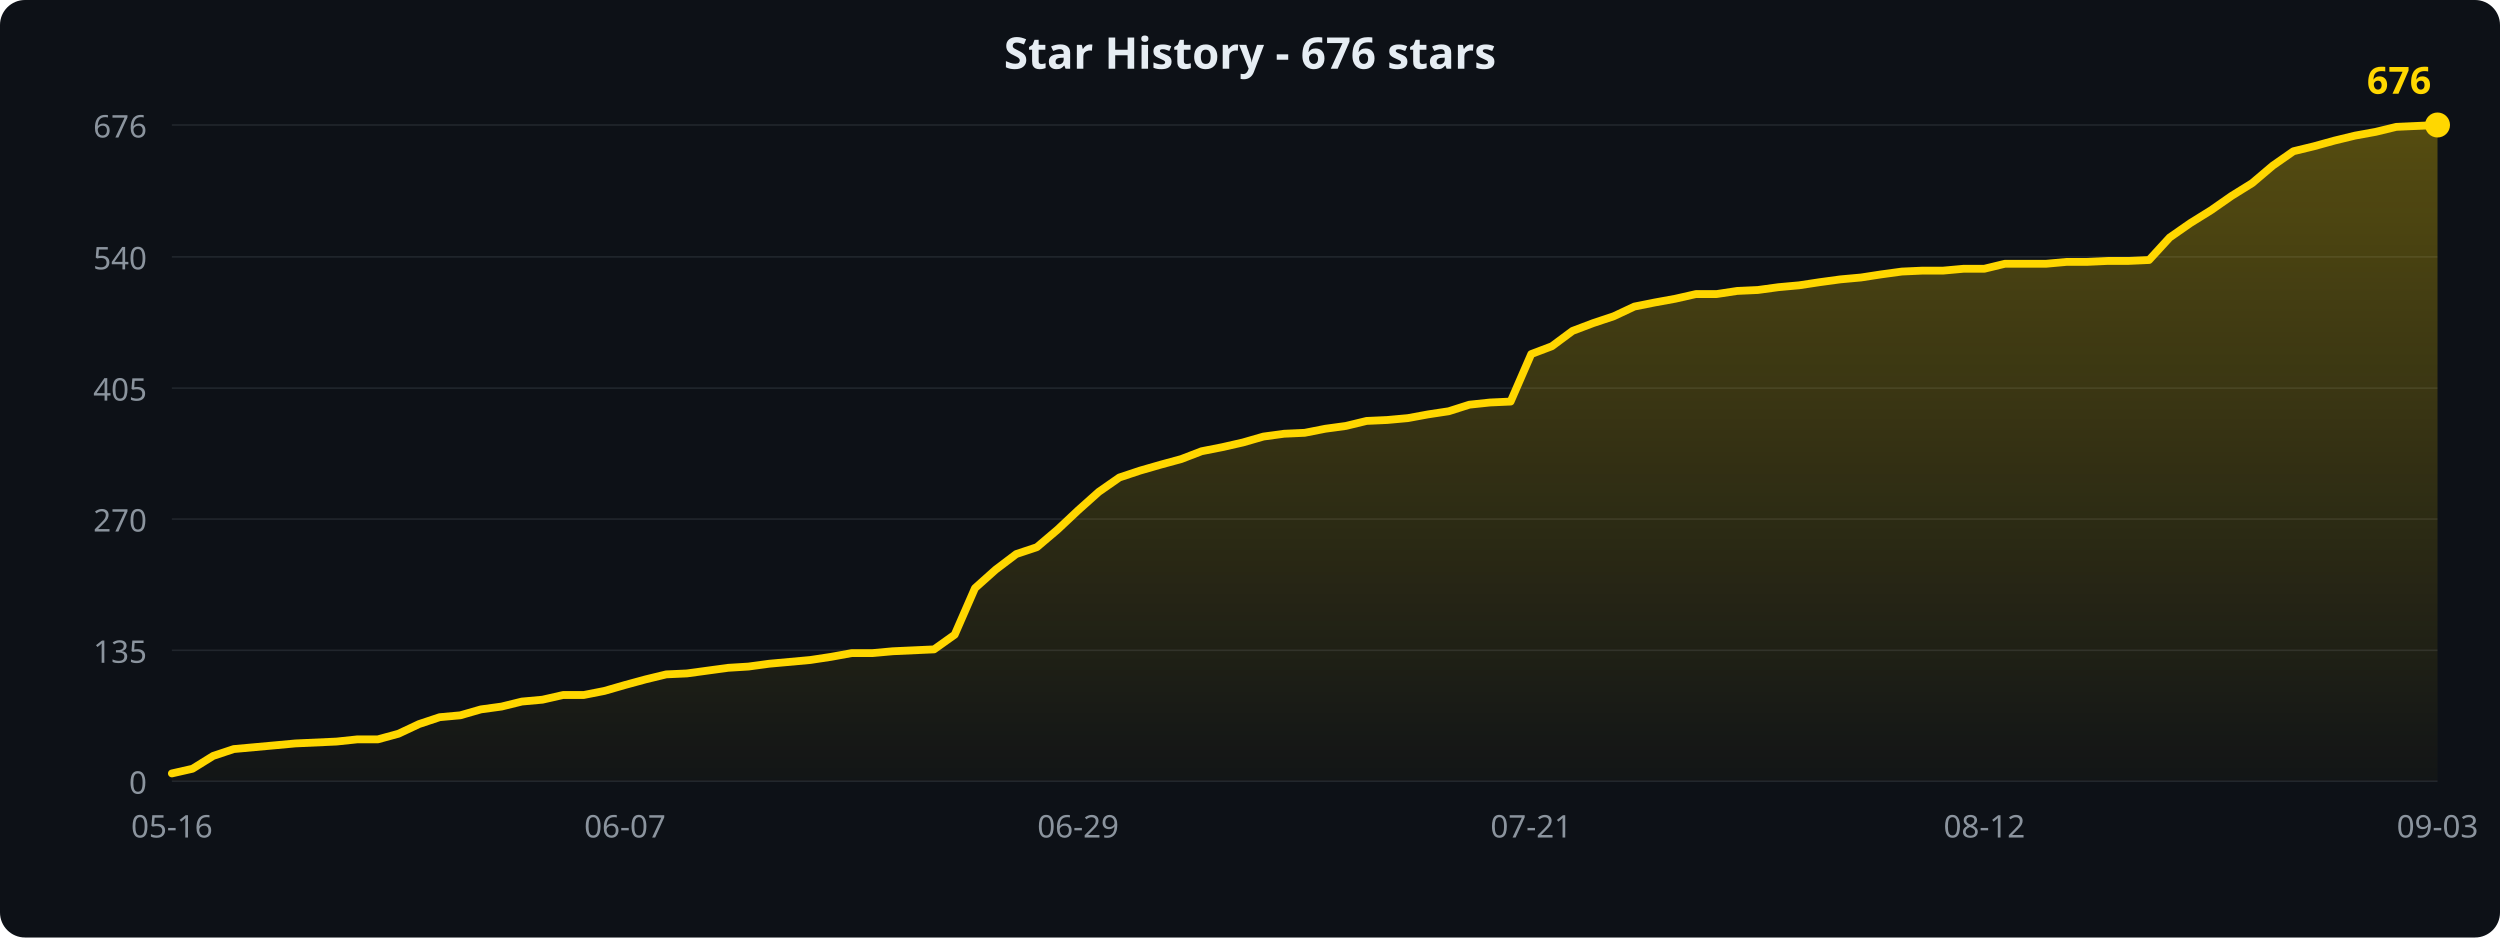
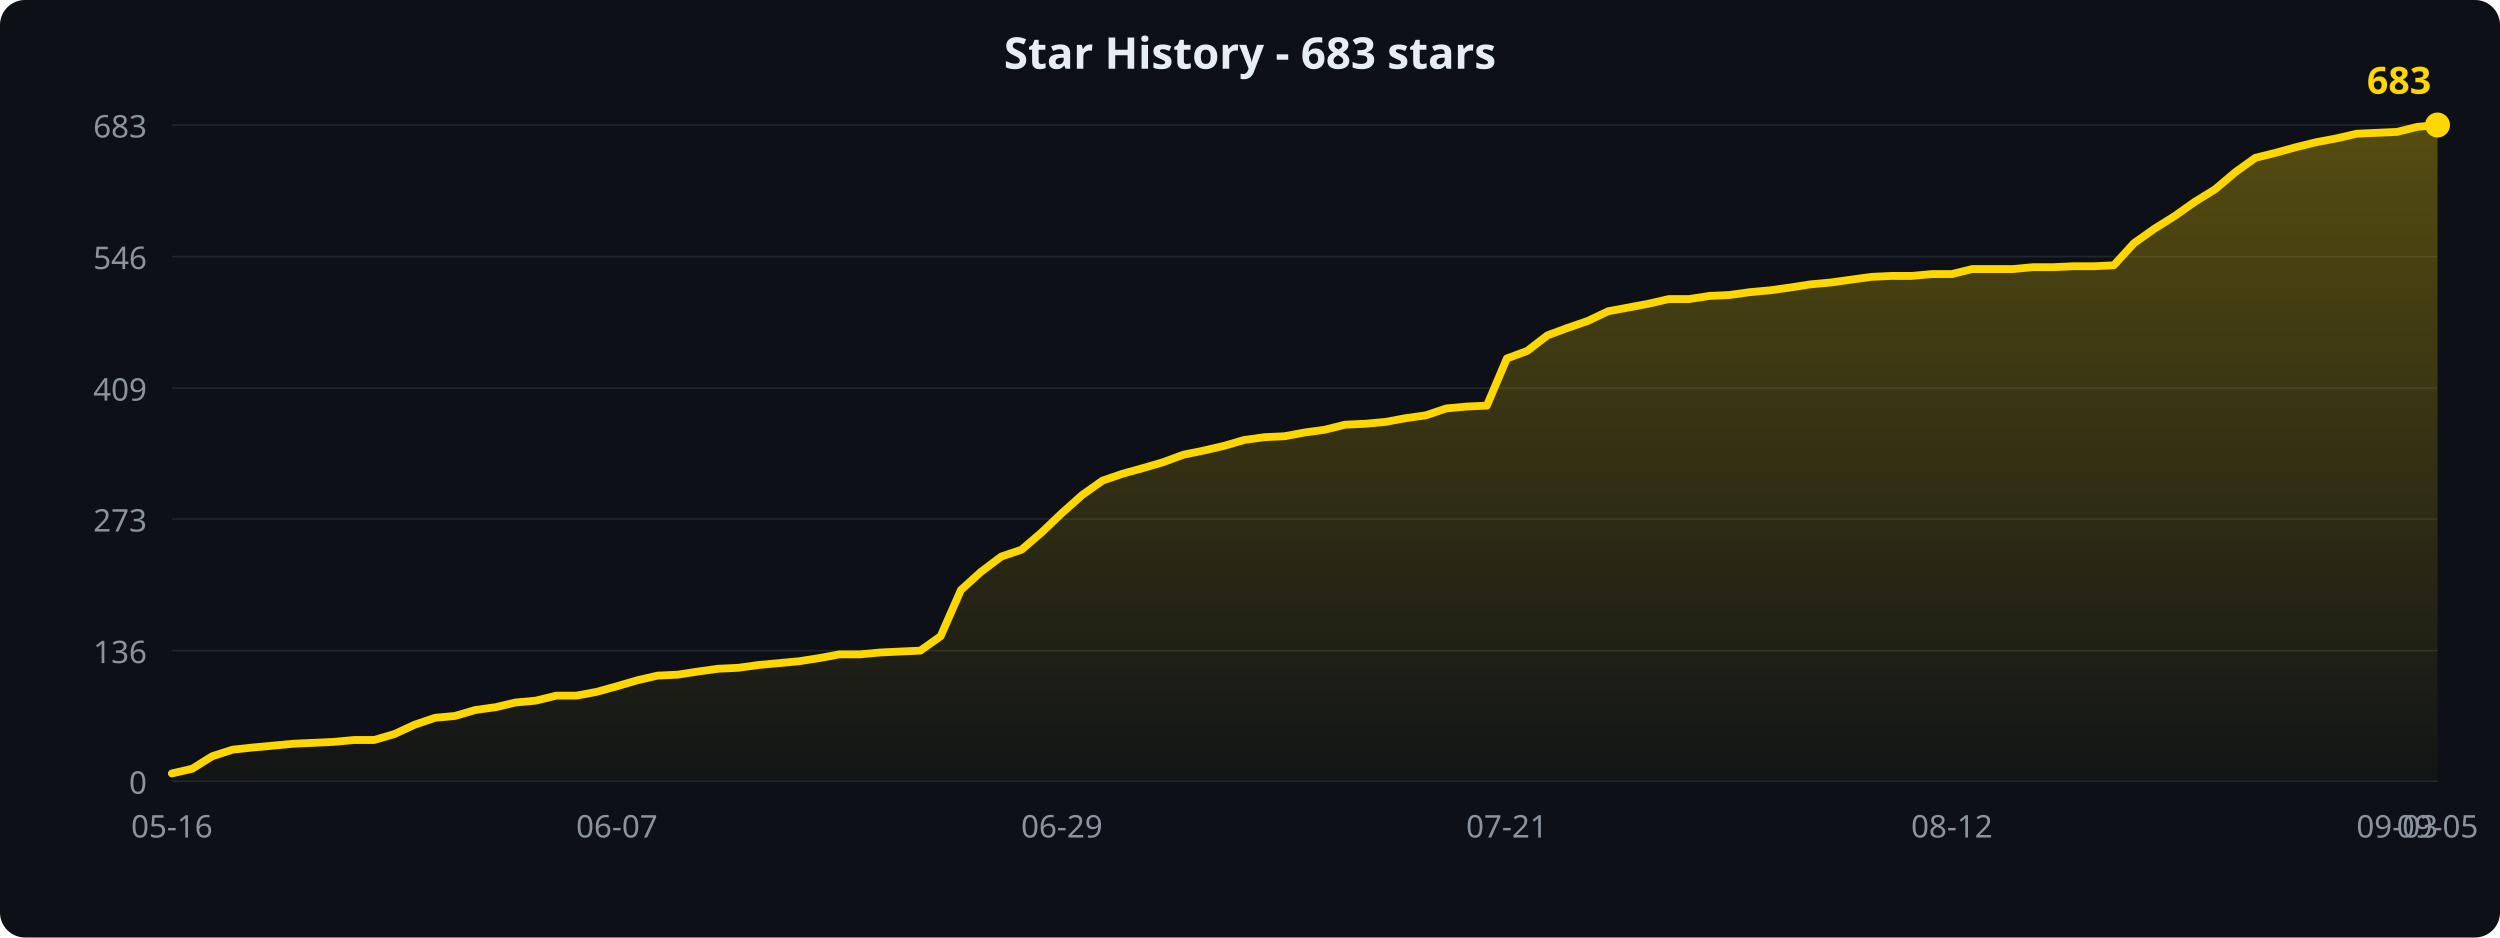
<svg xmlns="http://www.w3.org/2000/svg" viewBox="0 0 800 300" width="800" height="300">
  <defs>
    <linearGradient id="fill" x1="0" y1="0" x2="0" y2="1">
      <stop offset="0%" stop-color="#FFD700" stop-opacity="0.3" />
      <stop offset="100%" stop-color="#FFD700" stop-opacity="0.02" />
    </linearGradient>
  </defs>
  <rect width="800" height="300" rx="8" fill="#0d1117" />
  <text x="400.0" y="22" text-anchor="middle" fill="#e6edf3" font-family="system-ui,sans-serif" font-size="14" font-weight="600">
-     Star History - 676 stars
+     Star History - 683 stars
  </text>
  <line x1="55" y1="250.0" x2="780" y2="250.0" stroke="#21262d" stroke-width="0.5" />
  <text x="47" y="254.0" text-anchor="end" fill="#8b949e" font-family="system-ui,sans-serif" font-size="10">0</text>
-   <line x1="55" y1="208.1" x2="780" y2="208.1" stroke="#21262d" stroke-width="0.5" />
-   <text x="47" y="212.1" text-anchor="end" fill="#8b949e" font-family="system-ui,sans-serif" font-size="10">135</text>
+   <line x1="55" y1="208.2" x2="780" y2="208.2" stroke="#21262d" stroke-width="0.5" />
+   <text x="47" y="212.2" text-anchor="end" fill="#8b949e" font-family="system-ui,sans-serif" font-size="10">136</text>
  <line x1="55" y1="166.1" x2="780" y2="166.1" stroke="#21262d" stroke-width="0.5" />
-   <text x="47" y="170.1" text-anchor="end" fill="#8b949e" font-family="system-ui,sans-serif" font-size="10">270</text>
+   <text x="47" y="170.1" text-anchor="end" fill="#8b949e" font-family="system-ui,sans-serif" font-size="10">273</text>
  <line x1="55" y1="124.2" x2="780" y2="124.2" stroke="#21262d" stroke-width="0.5" />
-   <text x="47" y="128.2" text-anchor="end" fill="#8b949e" font-family="system-ui,sans-serif" font-size="10">405</text>
-   <line x1="55" y1="82.2" x2="780" y2="82.2" stroke="#21262d" stroke-width="0.5" />
-   <text x="47" y="86.2" text-anchor="end" fill="#8b949e" font-family="system-ui,sans-serif" font-size="10">540</text>
+   <text x="47" y="128.2" text-anchor="end" fill="#8b949e" font-family="system-ui,sans-serif" font-size="10">409</text>
+   <line x1="55" y1="82.1" x2="780" y2="82.1" stroke="#21262d" stroke-width="0.5" />
+   <text x="47" y="86.1" text-anchor="end" fill="#8b949e" font-family="system-ui,sans-serif" font-size="10">546</text>
  <line x1="55" y1="40.0" x2="780" y2="40.0" stroke="#21262d" stroke-width="0.5" />
-   <text x="47" y="44.0" text-anchor="end" fill="#8b949e" font-family="system-ui,sans-serif" font-size="10">676</text>
-   <polygon points="55.0,247.5 61.6,246.0 68.2,241.9 74.8,239.7 81.4,239.1 88.0,238.5 94.5,237.9 101.1,237.6 107.7,237.3 114.3,236.6 120.9,236.6 127.5,234.8 134.1,231.7 140.7,229.5 147.3,228.9 153.9,227.0 160.5,226.1 167.0,224.5 173.6,223.9 180.2,222.4 186.8,222.4 193.4,221.1 200.0,219.2 206.6,217.4 213.2,215.8 219.8,215.5 226.4,214.6 233.0,213.7 239.5,213.3 246.1,212.4 252.7,211.8 259.3,211.2 265.9,210.2 272.5,209.0 279.1,209.0 285.7,208.4 292.3,208.1 298.9,207.8 305.5,203.1 312.0,188.2 318.6,182.3 325.2,177.3 331.8,175.1 338.4,169.5 345.0,163.3 351.6,157.4 358.2,152.8 364.8,150.6 371.4,148.7 378.0,146.9 384.5,144.4 391.1,143.1 397.7,141.6 404.3,139.7 410.9,138.8 417.5,138.5 424.1,137.2 430.7,136.3 437.3,134.7 443.9,134.4 450.5,133.8 457.0,132.6 463.6,131.6 470.2,129.5 476.8,128.8 483.4,128.5 490.0,113.3 496.6,110.8 503.2,105.9 509.8,103.4 516.4,101.2 523.0,98.1 529.5,96.8 536.1,95.6 542.7,94.1 549.3,94.1 555.9,93.1 562.5,92.8 569.1,91.9 575.7,91.3 582.3,90.3 588.9,89.4 595.5,88.8 602.0,87.8 608.6,86.9 615.2,86.6 621.8,86.6 628.4,86.0 635.0,86.0 641.6,84.4 648.2,84.4 654.8,84.4 661.4,83.8 668.0,83.8 674.5,83.5 681.1,83.5 687.7,83.2 694.3,76.0 700.9,71.4 707.5,67.3 714.1,62.7 720.7,58.6 727.3,53.0 733.9,48.4 740.5,46.8 747.0,45.0 753.6,43.4 760.2,42.2 766.8,40.6 773.4,40.3 780.0,40.0 780.0,250.0 55.0,250.0" fill="url(#fill)" />
-   <polyline points="55.0,247.5 61.6,246.0 68.2,241.9 74.8,239.7 81.4,239.1 88.0,238.5 94.5,237.9 101.1,237.6 107.7,237.3 114.3,236.6 120.9,236.6 127.5,234.8 134.1,231.7 140.7,229.5 147.3,228.9 153.9,227.0 160.5,226.1 167.0,224.5 173.6,223.9 180.2,222.4 186.8,222.4 193.4,221.1 200.0,219.2 206.6,217.4 213.2,215.8 219.8,215.5 226.4,214.6 233.0,213.7 239.5,213.3 246.1,212.4 252.7,211.8 259.3,211.2 265.9,210.2 272.5,209.0 279.1,209.0 285.7,208.4 292.3,208.1 298.9,207.8 305.5,203.1 312.0,188.2 318.6,182.3 325.2,177.3 331.8,175.1 338.4,169.5 345.0,163.3 351.6,157.4 358.2,152.8 364.8,150.6 371.4,148.7 378.0,146.9 384.5,144.4 391.1,143.1 397.7,141.6 404.3,139.7 410.9,138.8 417.5,138.5 424.1,137.2 430.7,136.3 437.3,134.7 443.9,134.4 450.5,133.8 457.0,132.6 463.6,131.6 470.2,129.5 476.8,128.8 483.4,128.5 490.0,113.3 496.6,110.8 503.2,105.9 509.8,103.4 516.4,101.2 523.0,98.1 529.5,96.8 536.1,95.6 542.7,94.1 549.3,94.1 555.9,93.1 562.5,92.8 569.1,91.9 575.7,91.3 582.3,90.3 588.9,89.4 595.5,88.8 602.0,87.8 608.6,86.9 615.2,86.6 621.8,86.6 628.4,86.0 635.0,86.0 641.6,84.4 648.2,84.4 654.8,84.4 661.4,83.8 668.0,83.8 674.5,83.5 681.1,83.5 687.7,83.2 694.3,76.0 700.9,71.4 707.5,67.3 714.1,62.7 720.7,58.6 727.3,53.0 733.9,48.4 740.5,46.8 747.0,45.0 753.6,43.4 760.2,42.2 766.8,40.6 773.4,40.3 780.0,40.0" fill="none" stroke="#FFD700" stroke-width="2.5" stroke-linejoin="round" stroke-linecap="round" />
+   <text x="47" y="44.0" text-anchor="end" fill="#8b949e" font-family="system-ui,sans-serif" font-size="10">683</text>
+   <polygon points="55.0,247.5 61.5,246.0 67.9,242.0 74.4,239.9 80.9,239.2 87.4,238.6 93.8,238.0 100.3,237.7 106.8,237.4 113.3,236.8 119.7,236.8 126.2,234.9 132.7,231.9 139.2,229.7 145.6,229.1 152.1,227.2 158.6,226.3 165.0,224.8 171.5,224.2 178.0,222.6 184.5,222.6 190.9,221.4 197.4,219.6 203.9,217.7 210.4,216.2 216.8,215.9 223.3,214.9 229.8,214.0 236.2,213.7 242.7,212.8 249.2,212.2 255.7,211.6 262.1,210.6 268.6,209.4 275.1,209.4 281.6,208.8 288.0,208.5 294.5,208.2 301.0,203.6 307.5,188.8 313.9,183.0 320.4,178.1 326.9,175.9 333.3,170.4 339.8,164.2 346.3,158.4 352.8,153.8 359.2,151.6 365.7,149.8 372.2,147.9 378.7,145.5 385.1,144.2 391.6,142.7 398.1,140.8 404.6,139.9 411.0,139.6 417.5,138.4 424.0,137.5 430.4,135.9 436.9,135.6 443.4,135.0 449.9,133.8 456.3,132.9 462.8,130.7 469.3,130.1 475.8,129.8 482.2,114.7 488.7,112.3 495.2,107.3 501.7,104.9 508.1,102.7 514.6,99.6 521.1,98.4 527.5,97.2 534.0,95.7 540.5,95.7 547.0,94.7 553.4,94.4 559.9,93.5 566.4,92.9 572.9,92.0 579.3,91.0 585.8,90.4 592.3,89.5 598.8,88.6 605.2,88.3 611.7,88.3 618.2,87.7 624.6,87.7 631.1,86.1 637.6,86.1 644.1,86.1 650.5,85.5 657.0,85.5 663.5,85.2 670.0,85.2 676.4,84.9 682.9,77.8 689.4,73.2 695.8,69.2 702.3,64.6 708.8,60.6 715.3,55.1 721.7,50.5 728.2,48.9 734.7,47.1 741.2,45.5 747.6,44.3 754.1,42.8 760.6,42.5 767.1,42.2 773.5,40.6 780.0,40.0 780.0,250.0 55.0,250.0" fill="url(#fill)" />
+   <polyline points="55.0,247.5 61.5,246.0 67.9,242.0 74.4,239.9 80.9,239.2 87.4,238.6 93.8,238.0 100.3,237.7 106.8,237.4 113.3,236.8 119.7,236.8 126.2,234.9 132.7,231.9 139.2,229.7 145.6,229.1 152.1,227.2 158.6,226.3 165.0,224.8 171.5,224.2 178.0,222.6 184.5,222.6 190.9,221.4 197.4,219.6 203.9,217.7 210.4,216.2 216.8,215.9 223.3,214.9 229.8,214.0 236.2,213.7 242.7,212.8 249.2,212.2 255.7,211.6 262.1,210.6 268.6,209.4 275.1,209.4 281.6,208.8 288.0,208.5 294.5,208.2 301.0,203.6 307.5,188.8 313.9,183.0 320.4,178.1 326.9,175.9 333.3,170.4 339.8,164.2 346.3,158.4 352.8,153.8 359.2,151.6 365.7,149.8 372.2,147.9 378.7,145.5 385.1,144.2 391.6,142.7 398.1,140.8 404.6,139.9 411.0,139.6 417.5,138.4 424.0,137.5 430.4,135.9 436.9,135.6 443.4,135.0 449.9,133.8 456.3,132.9 462.8,130.7 469.3,130.1 475.8,129.8 482.2,114.7 488.7,112.3 495.2,107.3 501.7,104.9 508.1,102.7 514.6,99.6 521.1,98.4 527.5,97.2 534.0,95.7 540.5,95.7 547.0,94.7 553.4,94.4 559.9,93.5 566.4,92.9 572.9,92.0 579.3,91.0 585.8,90.4 592.3,89.5 598.8,88.6 605.2,88.3 611.7,88.3 618.2,87.7 624.6,87.7 631.1,86.1 637.6,86.1 644.1,86.1 650.5,85.5 657.0,85.5 663.5,85.2 670.0,85.2 676.4,84.9 682.9,77.8 689.4,73.2 695.8,69.2 702.3,64.6 708.8,60.6 715.3,55.1 721.7,50.5 728.2,48.9 734.7,47.1 741.2,45.5 747.6,44.3 754.1,42.8 760.6,42.5 767.1,42.2 773.5,40.6 780.0,40.0" fill="none" stroke="#FFD700" stroke-width="2.5" stroke-linejoin="round" stroke-linecap="round" />
  <text x="55.0" y="268" text-anchor="middle" fill="#8b949e" font-family="system-ui,sans-serif" font-size="10">05-16</text>
-   <text x="200.0" y="268" text-anchor="middle" fill="#8b949e" font-family="system-ui,sans-serif" font-size="10">06-07</text>
-   <text x="345.0" y="268" text-anchor="middle" fill="#8b949e" font-family="system-ui,sans-serif" font-size="10">06-29</text>
-   <text x="490.0" y="268" text-anchor="middle" fill="#8b949e" font-family="system-ui,sans-serif" font-size="10">07-21</text>
-   <text x="635.0" y="268" text-anchor="middle" fill="#8b949e" font-family="system-ui,sans-serif" font-size="10">08-12</text>
-   <text x="780.0" y="268" text-anchor="middle" fill="#8b949e" font-family="system-ui,sans-serif" font-size="10">09-03</text>
+   <text x="197.4" y="268" text-anchor="middle" fill="#8b949e" font-family="system-ui,sans-serif" font-size="10">06-07</text>
+   <text x="339.8" y="268" text-anchor="middle" fill="#8b949e" font-family="system-ui,sans-serif" font-size="10">06-29</text>
+   <text x="482.2" y="268" text-anchor="middle" fill="#8b949e" font-family="system-ui,sans-serif" font-size="10">07-21</text>
+   <text x="624.6" y="268" text-anchor="middle" fill="#8b949e" font-family="system-ui,sans-serif" font-size="10">08-12</text>
+   <text x="767.1" y="268" text-anchor="middle" fill="#8b949e" font-family="system-ui,sans-serif" font-size="10">09-03</text>
+   <text x="780.0" y="268" text-anchor="middle" fill="#8b949e" font-family="system-ui,sans-serif" font-size="10">09-05</text>
  <circle cx="780.0" cy="40.0" r="4" fill="#FFD700" />
-   <text x="778.0" y="30.0" text-anchor="end" fill="#FFD700" font-family="system-ui,sans-serif" font-size="12" font-weight="600">676</text>
+   <text x="778.0" y="30.0" text-anchor="end" fill="#FFD700" font-family="system-ui,sans-serif" font-size="12" font-weight="600">683</text>
</svg>
